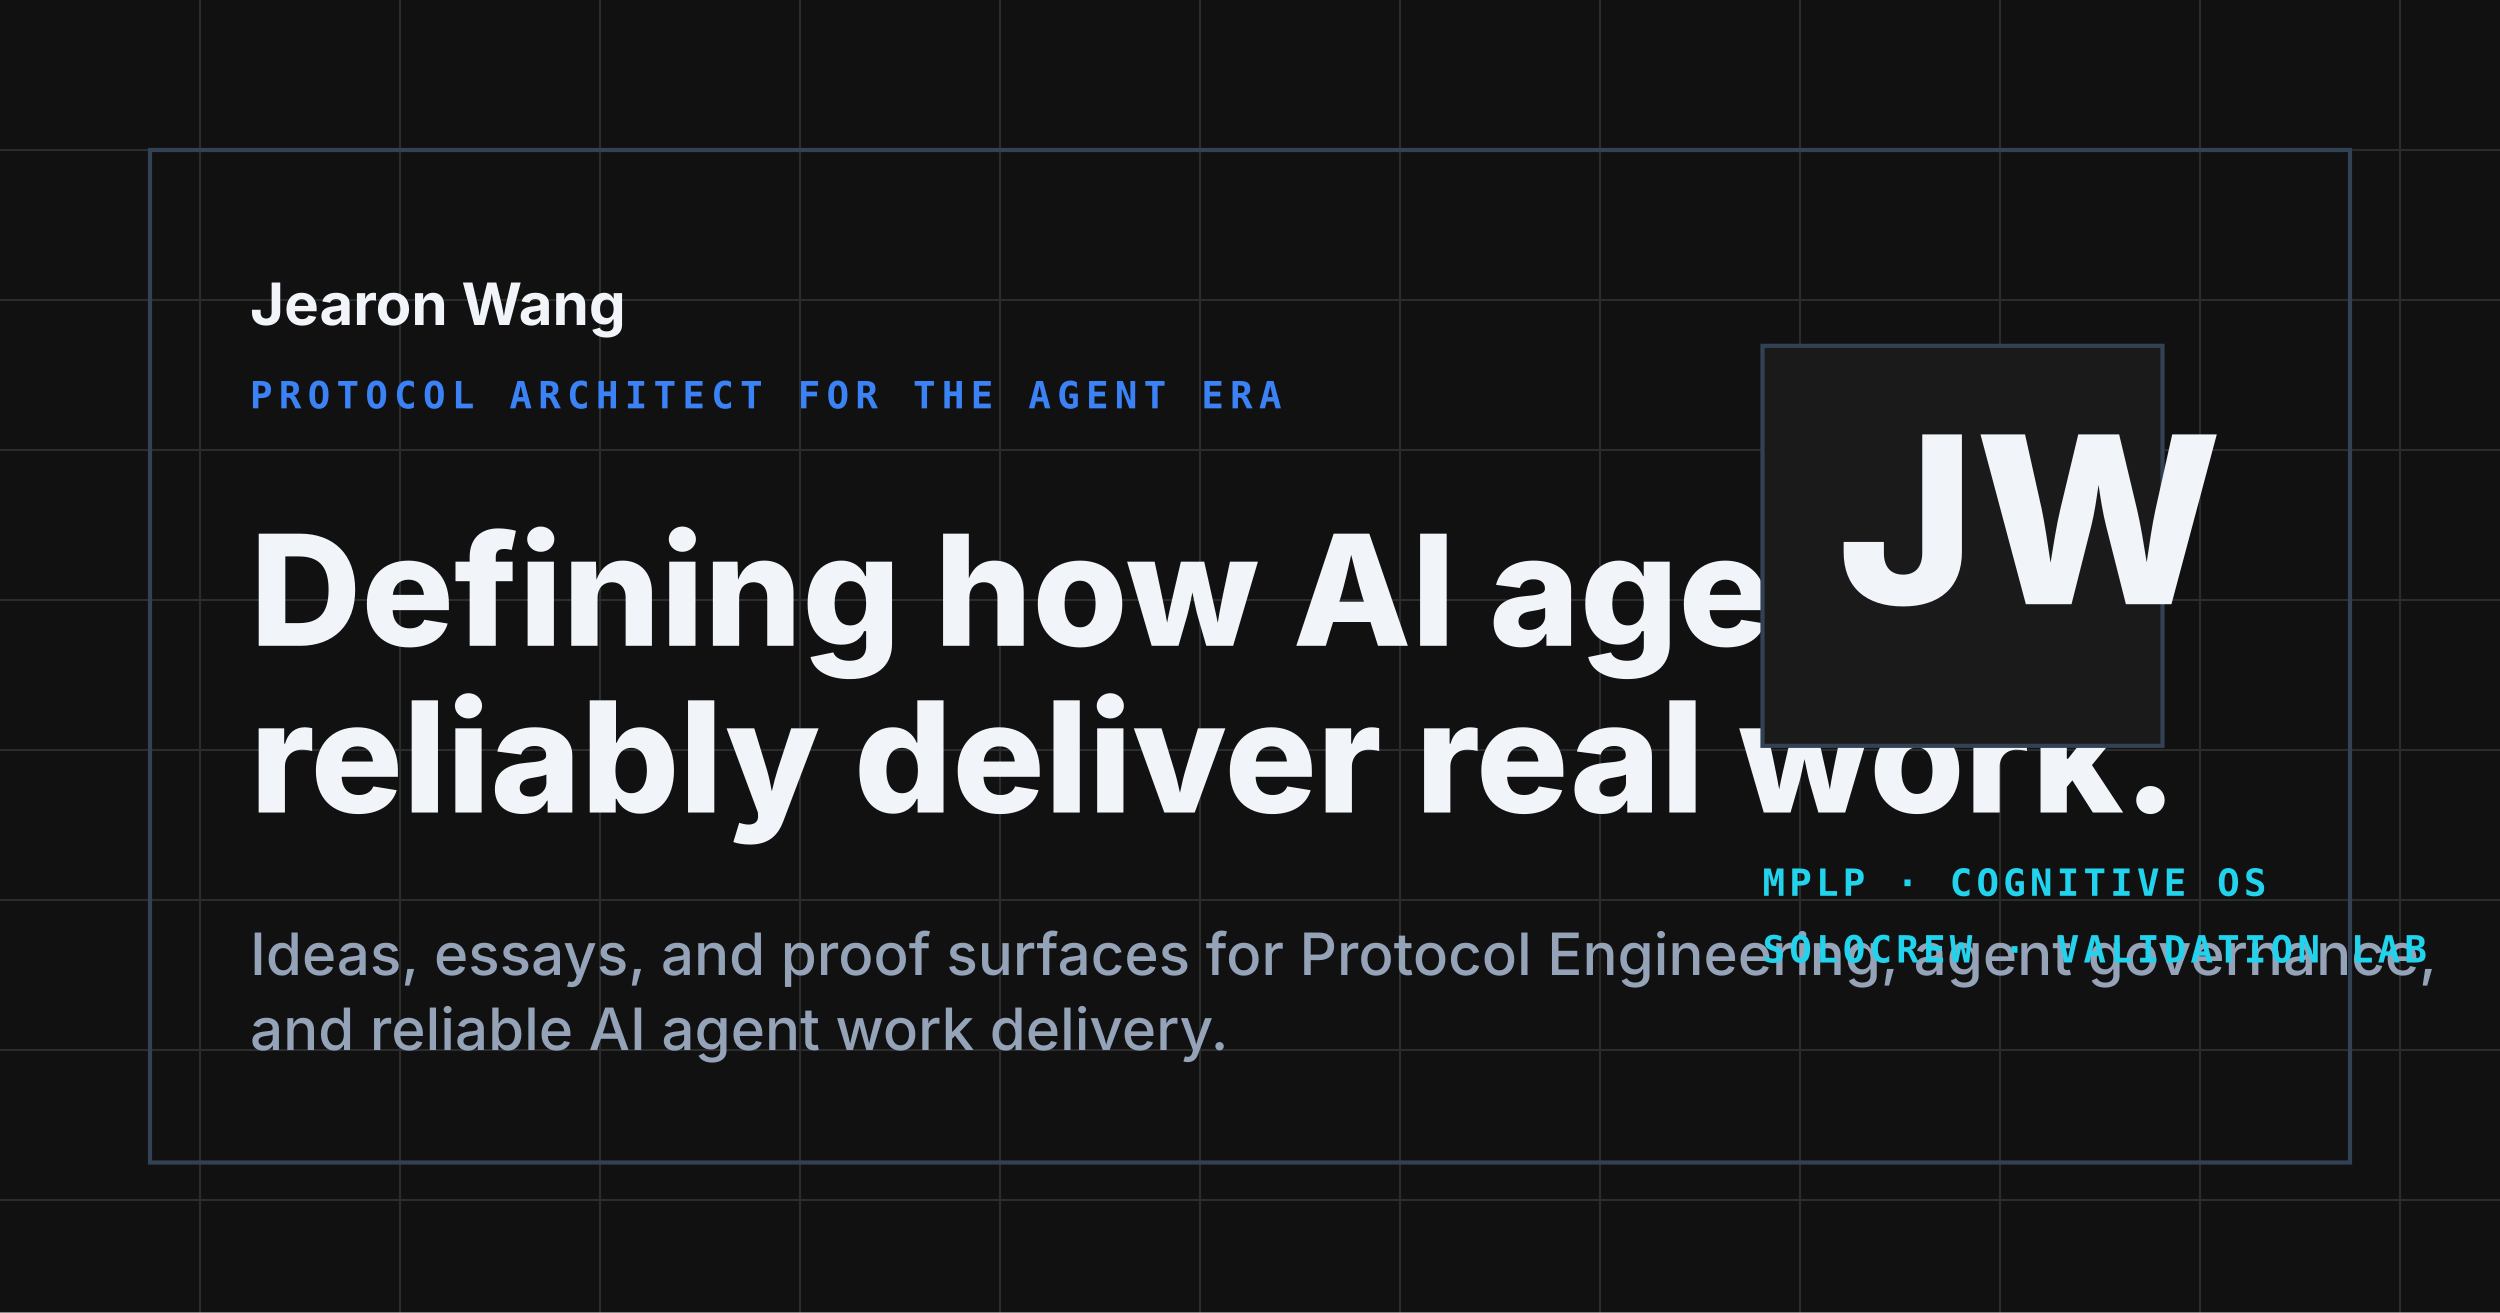
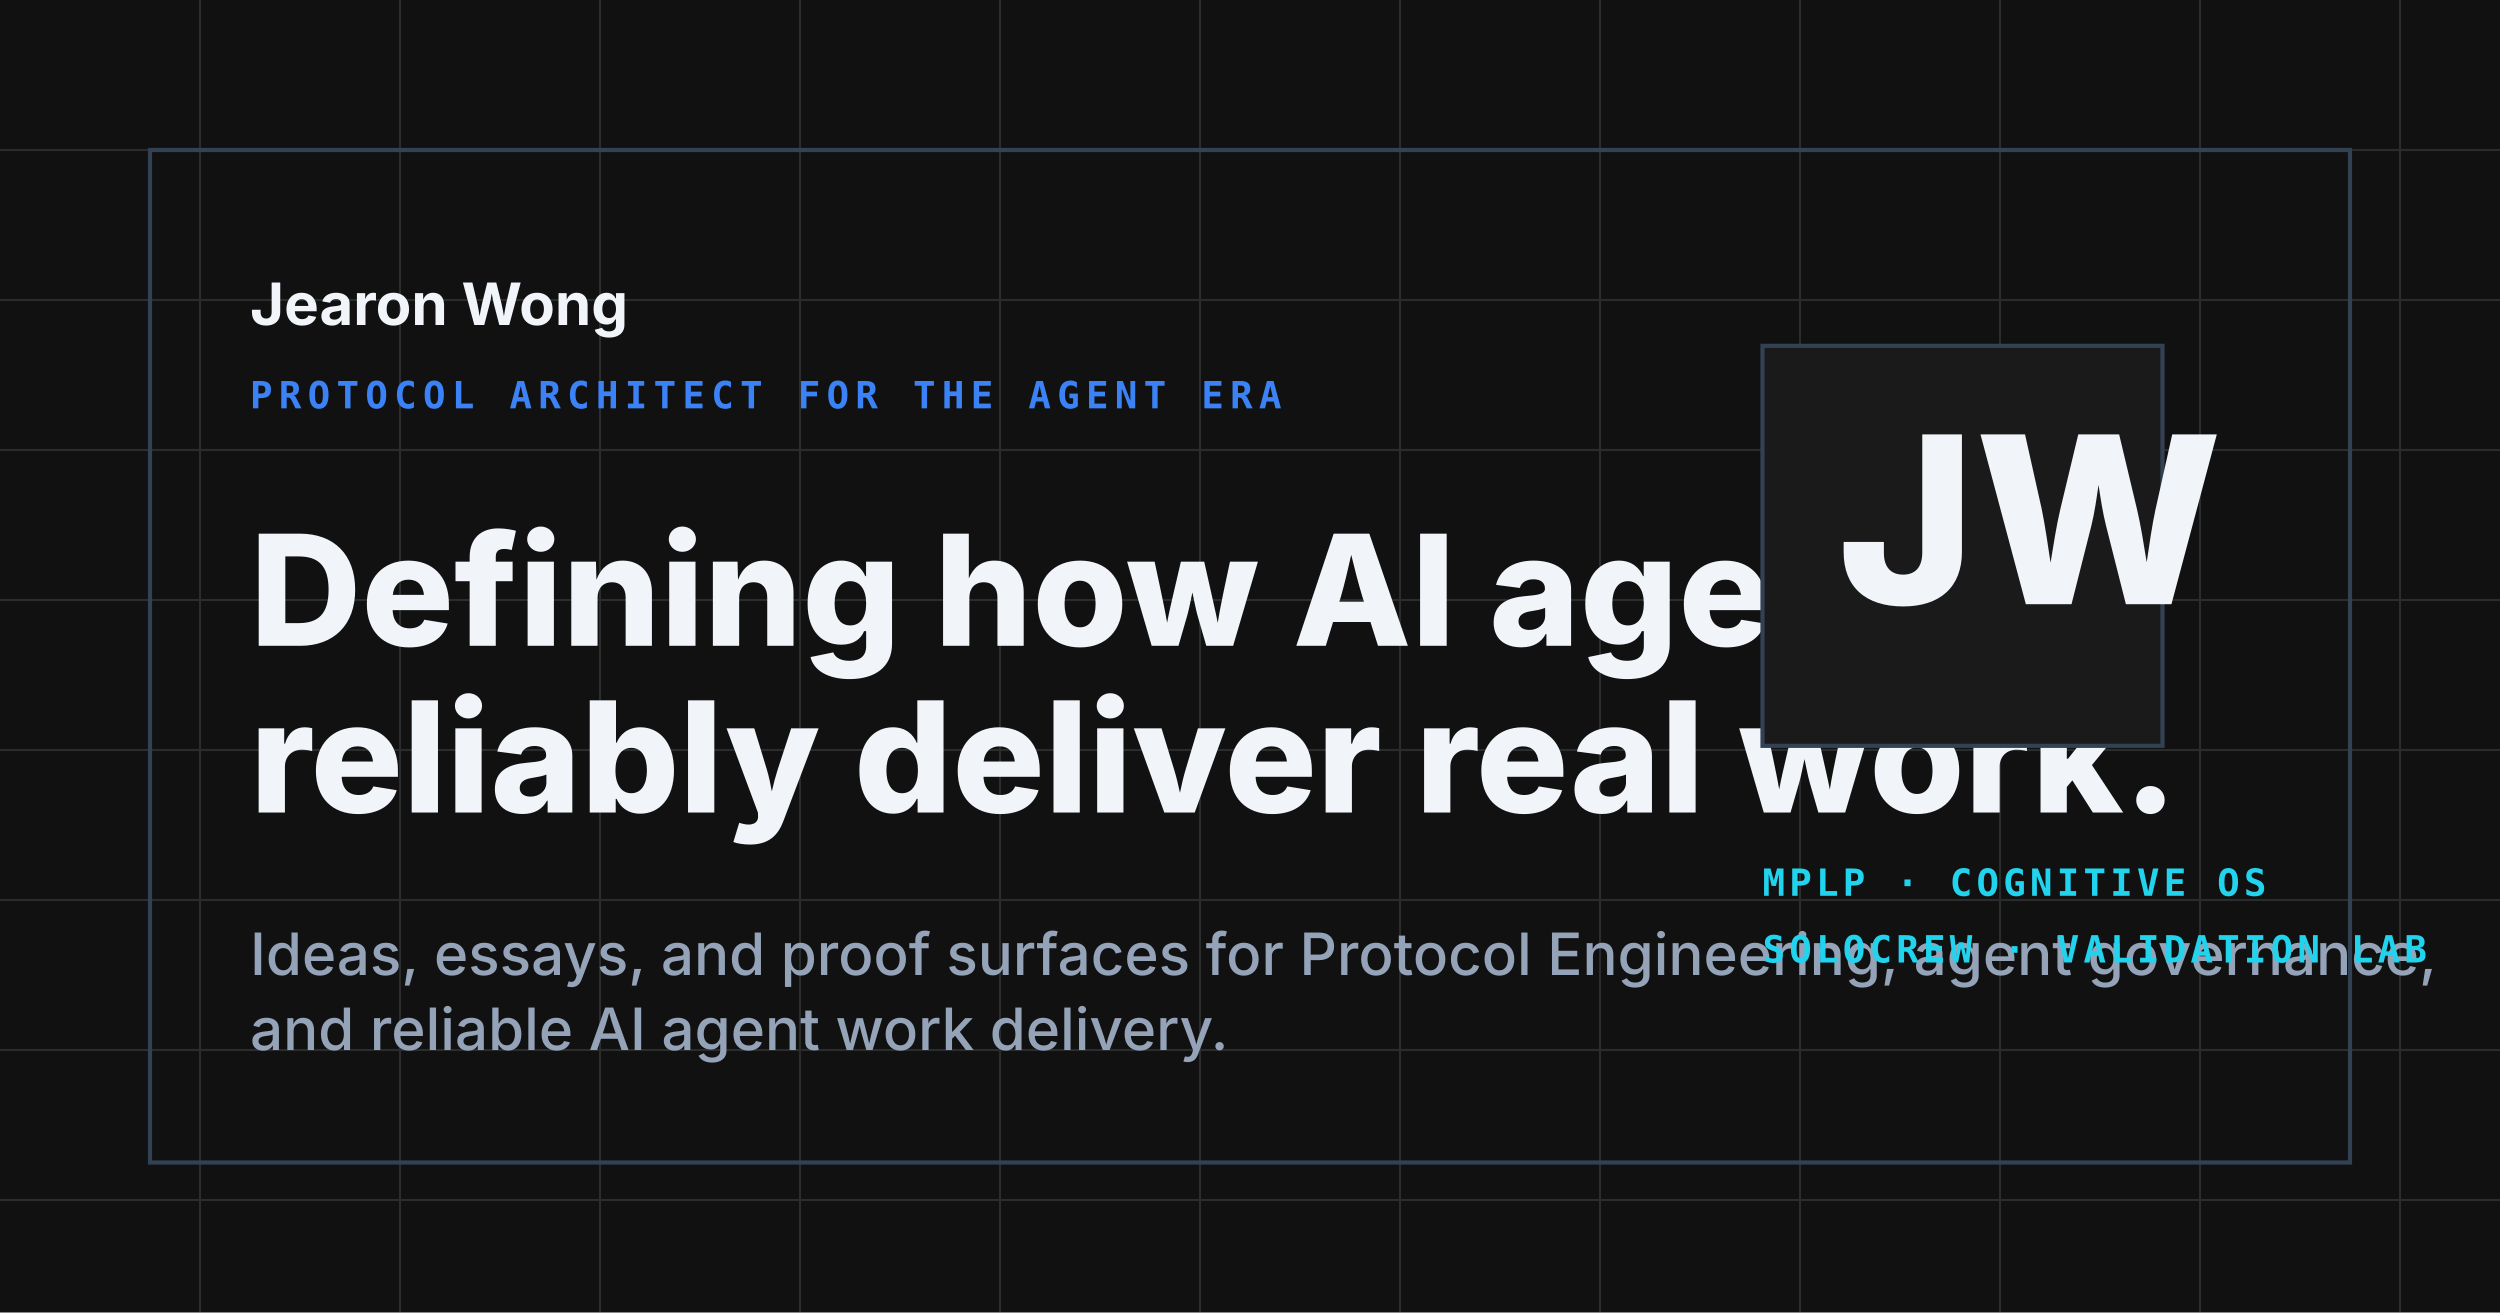
<svg xmlns="http://www.w3.org/2000/svg" width="1200" height="630" viewBox="0 0 1200 630" fill="none">
  <rect width="1200" height="630" fill="#111111" />
  <g opacity="0.12">
    <path d="M0 72H1200" stroke="#F1F5F9" />
    <path d="M0 144H1200" stroke="#F1F5F9" />
    <path d="M0 216H1200" stroke="#F1F5F9" />
    <path d="M0 288H1200" stroke="#F1F5F9" />
    <path d="M0 360H1200" stroke="#F1F5F9" />
    <path d="M0 432H1200" stroke="#F1F5F9" />
    <path d="M0 504H1200" stroke="#F1F5F9" />
    <path d="M0 576H1200" stroke="#F1F5F9" />
    <path d="M96 0V630" stroke="#F1F5F9" />
    <path d="M192 0V630" stroke="#F1F5F9" />
    <path d="M288 0V630" stroke="#F1F5F9" />
    <path d="M384 0V630" stroke="#F1F5F9" />
    <path d="M480 0V630" stroke="#F1F5F9" />
    <path d="M576 0V630" stroke="#F1F5F9" />
    <path d="M672 0V630" stroke="#F1F5F9" />
    <path d="M768 0V630" stroke="#F1F5F9" />
    <path d="M864 0V630" stroke="#F1F5F9" />
    <path d="M960 0V630" stroke="#F1F5F9" />
    <path d="M1056 0V630" stroke="#F1F5F9" />
    <path d="M1152 0V630" stroke="#F1F5F9" />
  </g>
  <rect x="72" y="72" width="1056" height="486" stroke="#334155" stroke-width="2" />
-   <text x="120" y="156" fill="#F1F5F9" font-family="Outfit, Inter, sans-serif" font-size="28" font-weight="700">Jearon Wang</text>
+   <text x="120" y="156" fill="#F1F5F9" font-family="Outfit, Inter, sans-serif" font-size="28" font-weight="700">Jearon Wong</text>
  <text x="120" y="196" fill="#3B82F6" font-family="JetBrains Mono, monospace" font-size="18" font-weight="700" letter-spacing="3">PROTOCOL ARCHITECT FOR THE AGENT ERA</text>
  <text x="120" y="310" fill="#F1F5F9" font-family="Outfit, Inter, sans-serif" font-size="74" font-weight="800">Defining how AI agents</text>
  <text x="120" y="390" fill="#F1F5F9" font-family="Outfit, Inter, sans-serif" font-size="74" font-weight="800">reliably deliver real work.</text>
  <text x="120" y="468" fill="#94A3B8" font-family="Inter, sans-serif" font-size="28" font-weight="500">Ideas, essays, and proof surfaces for Protocol Engineering, agent governance,</text>
  <text x="120" y="504" fill="#94A3B8" font-family="Inter, sans-serif" font-size="28" font-weight="500">and reliable AI agent work delivery.</text>
  <rect x="846" y="166" width="192" height="192" fill="#1A1A1A" stroke="#334155" stroke-width="2" />
  <text x="882" y="290" fill="#F1F5F9" font-family="Outfit, Inter, sans-serif" font-size="112" font-weight="800">JW</text>
  <text x="846" y="430" fill="#22D3EE" font-family="JetBrains Mono, monospace" font-size="18" font-weight="700" letter-spacing="2">MPLP · COGNITIVE OS</text>
  <text x="846" y="462" fill="#22D3EE" font-family="JetBrains Mono, monospace" font-size="18" font-weight="700" letter-spacing="2">SOLOCREW · VALIDATION LAB</text>
</svg>
